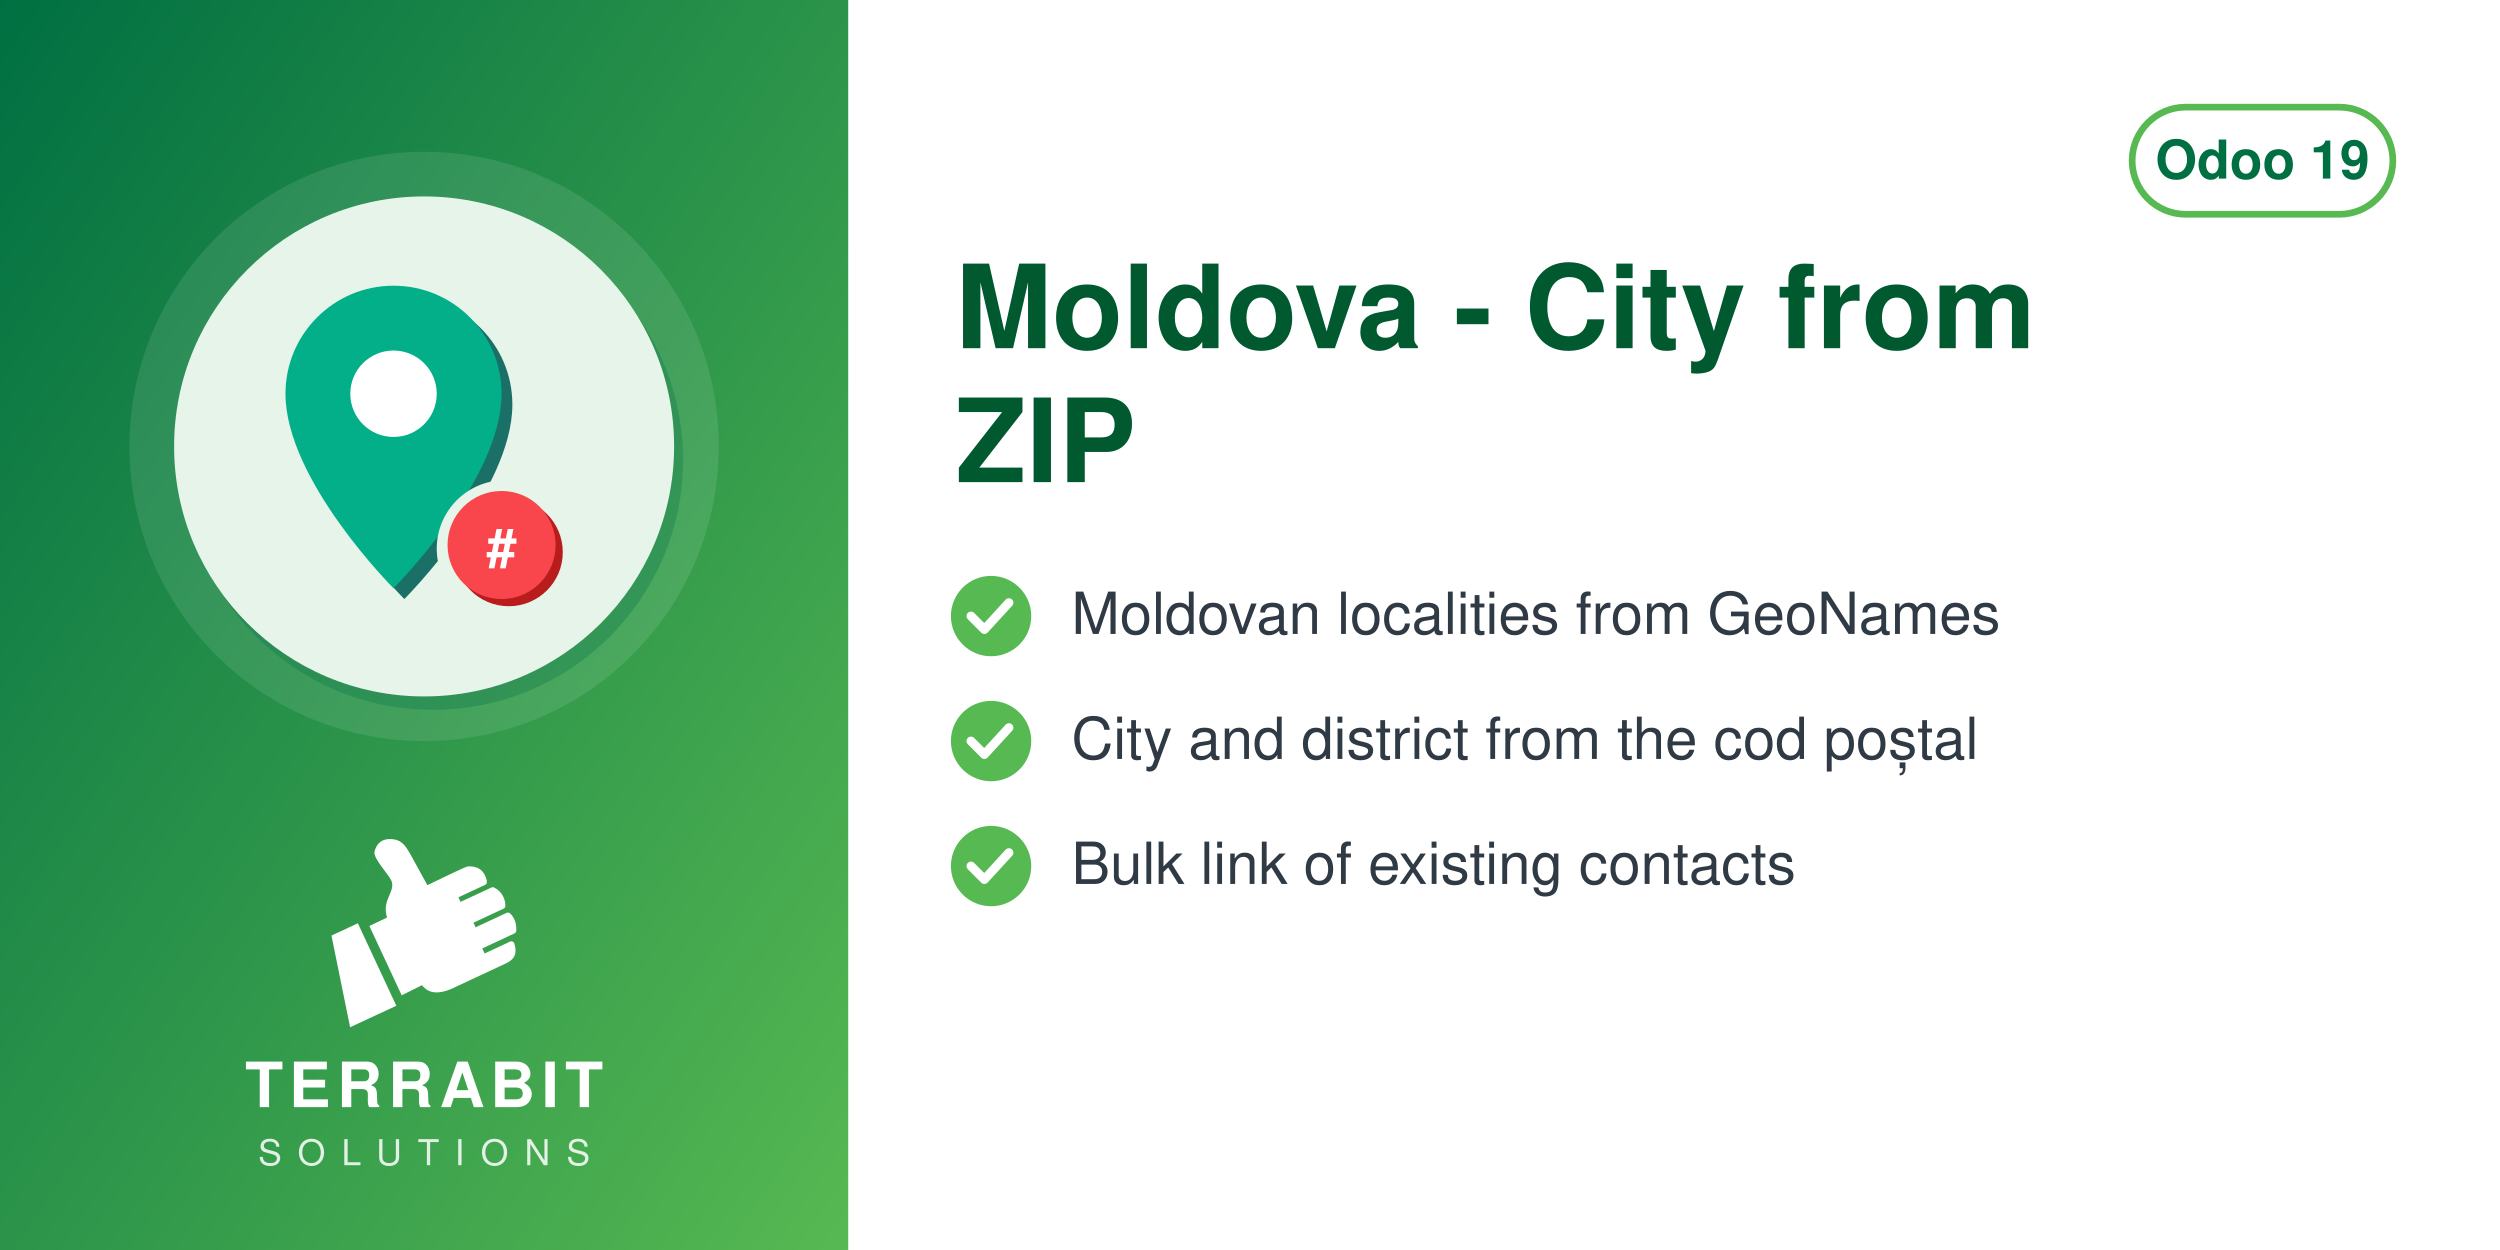
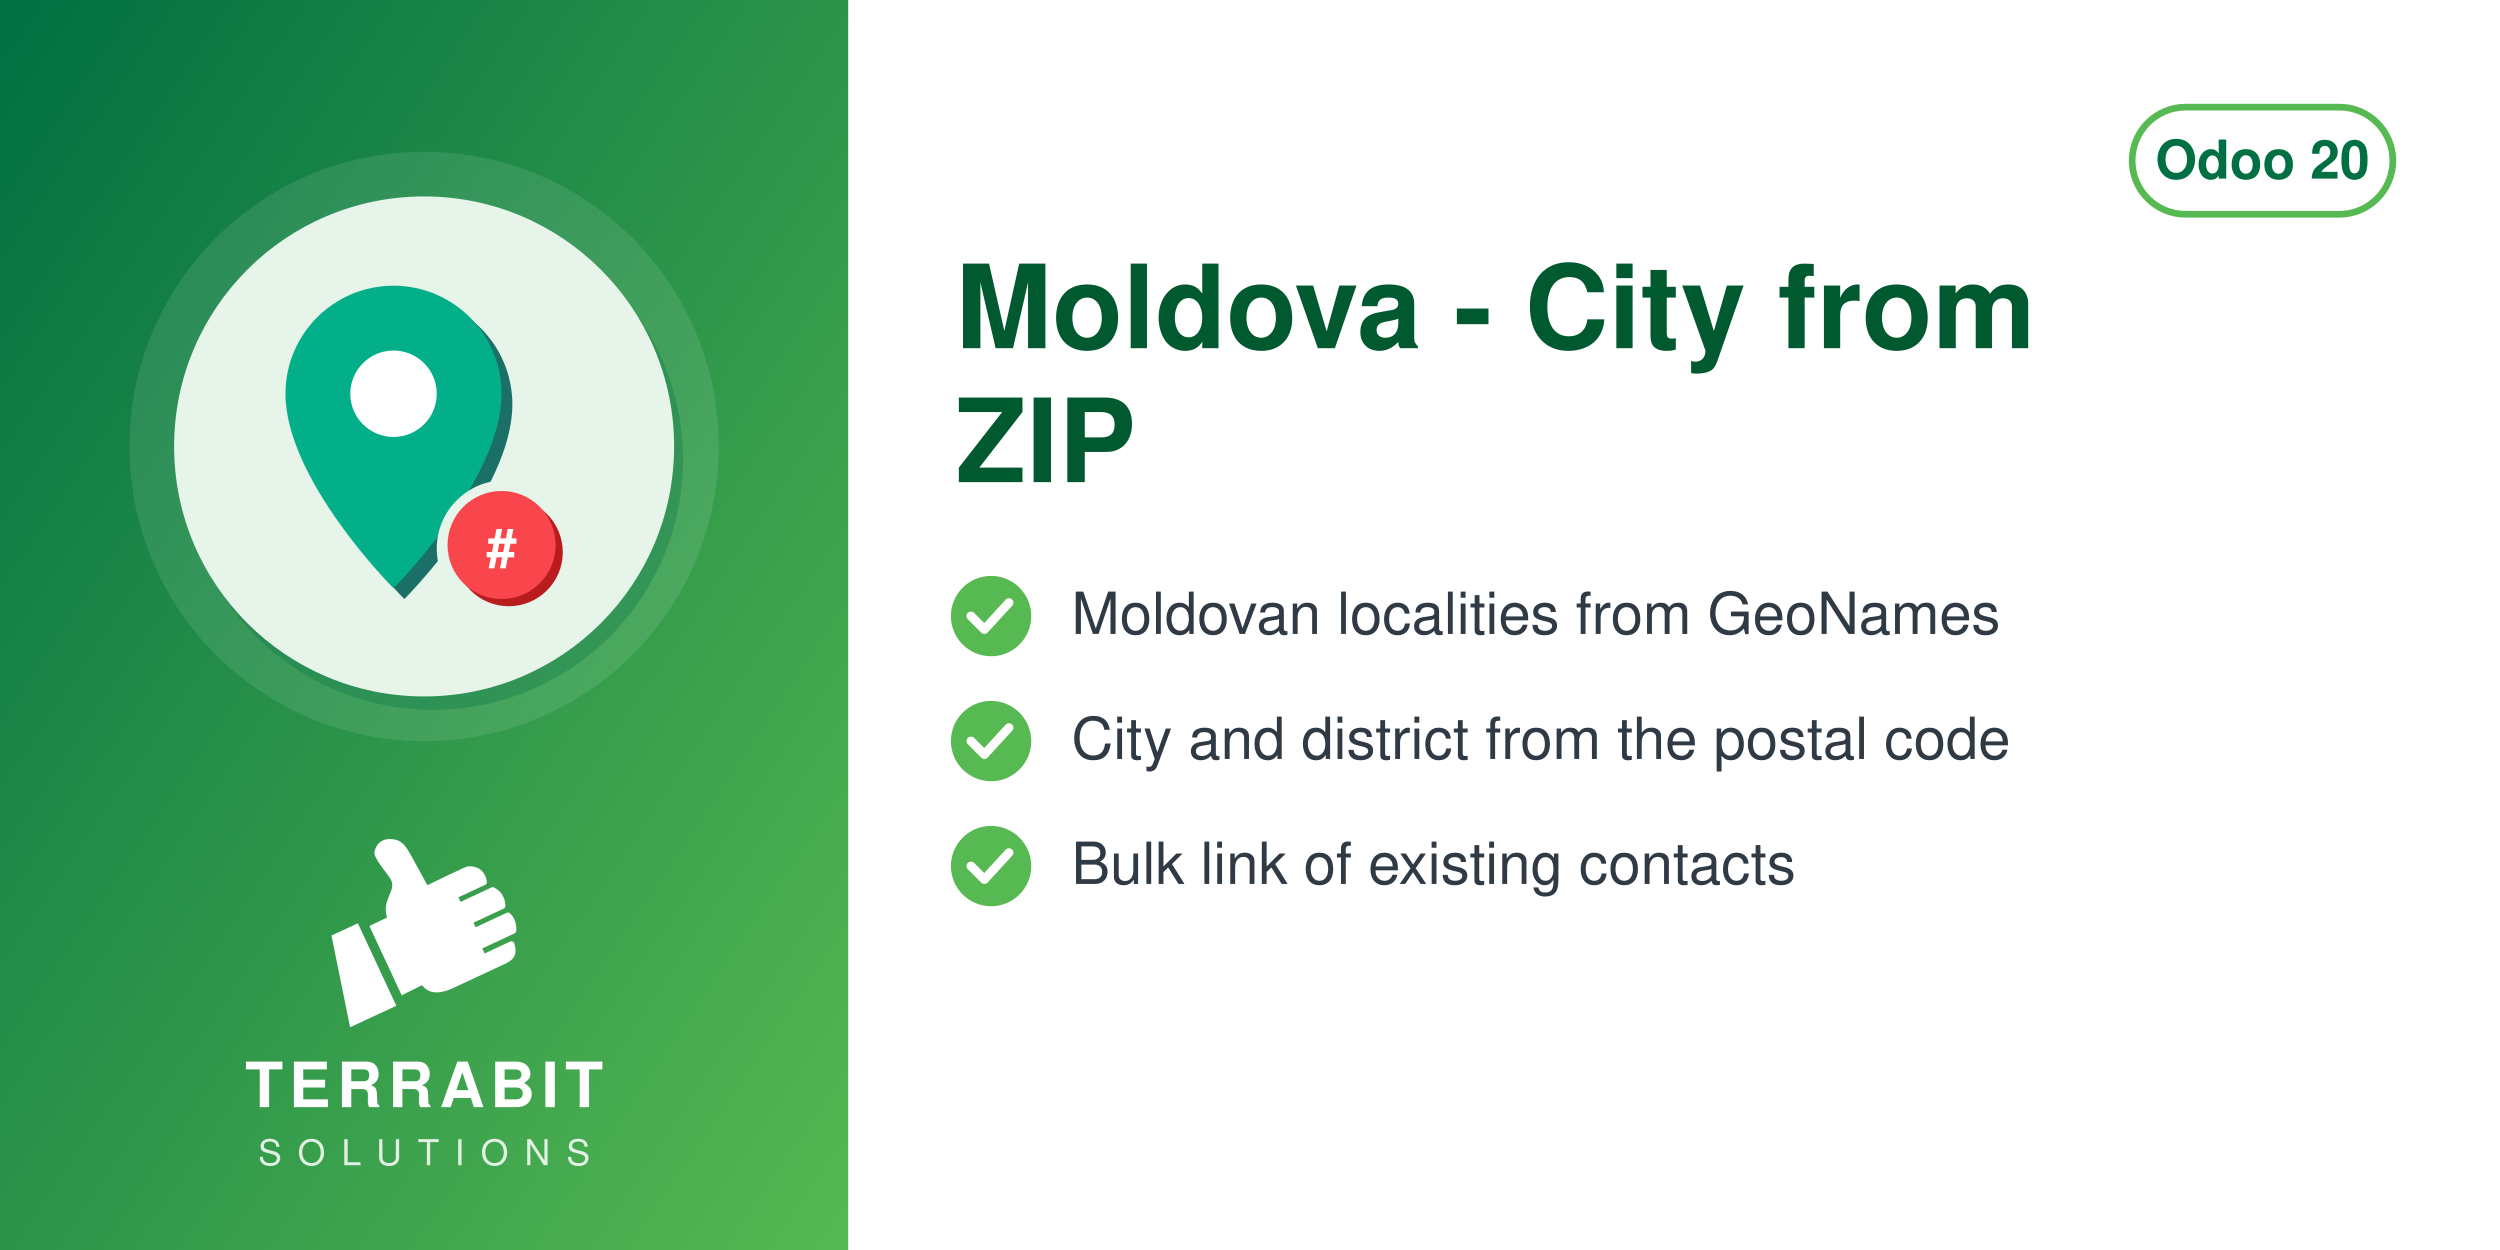
<svg xmlns="http://www.w3.org/2000/svg" width="560" height="280" viewBox="0 0 560 280">
  <defs>
    <linearGradient id="g" x1="0" y1="0" x2="1" y2="1">
      <stop offset="0" stop-color="#006F42" />
      <stop offset="1" stop-color="#57B952" />
    </linearGradient>
  </defs>
  <rect width="560" height="280" fill="#FFFFFF" />
  <rect width="190" height="280" fill="url(#g)" />
  <circle cx="95.0" cy="100" r="66" fill="white" opacity="0.10" />
  <circle cx="97.0" cy="103" r="56" fill="#006F42" opacity="0.30" />
  <circle cx="95.0" cy="100" r="56" fill="#E6F4EA" />
  <svg x="54.0" y="59.0" width="82" height="82" viewBox="0 0 100 100" preserveAspectRatio="xMidYMid meet">
    <g transform="translate(-3.61,2.16) scale(0.9838)">
      <defs>
        <mask id="mi-cut" maskUnits="userSpaceOnUse" x="-20" y="-20" width="140" height="140">
          <rect x="-20" y="-20" width="140" height="140" fill="#fff" />
          <circle cx="77" cy="77" r="19" fill="#000" />
        </mask>
      </defs>
      <g mask="url(#mi-cut)">
        <g transform="translate(3,3)" fill="#1A6F66">
          <path d="M46,4 a30,30 0 0 1 30,30 c0,24 -30,54 -30,54 c0,0 -30,-30 -30,-54 a30,30 0 0 1 30,-30z" />
        </g>
        <g fill="#03AF89">
          <path d="M46,4 a30,30 0 0 1 30,30 c0,24 -30,54 -30,54 c0,0 -30,-30 -30,-54 a30,30 0 0 1 30,-30z" />
        </g>
        <circle cx="46" cy="34" r="12" fill="#FFFFFF" />
      </g>
      <circle cx="78" cy="78" r="15" fill="#B91C1C" />
      <circle cx="76" cy="76" r="15" fill="#F9464C" />
      <text x="76" y="82" font-family="Helvetica, Arial, sans-serif" font-weight="bold" font-size="15" fill="#FFFFFF" text-anchor="middle">#</text>
    </g>
  </svg>
  <svg x="72.0" y="186" width="46" height="46" viewBox="4045 2535 3400 3400" preserveAspectRatio="xMidYMid meet">
    <path fill="#FFFFFF" d="M4648.32 4073.59l636.59 1365.17 -765.09 355.96 -308.63 -1517.87 437.13 -203.26zm725.61 1192.32l336.75 -167.88c105.65,140.85 282.69,170.72 576.82,18.8l819.92 -382.33c181.4,-90.13 164.26,-214.57 130.07,-328.43 -4.28,-14.25 -13.68,-24.81 -27.34,-30.7 -13.67,-5.89 -27.61,-5.11 -41.09,1.18l-422.32 196.93 -39.04 -83.72 538.07 -250.91c16.64,-7.76 24.7,-27.69 25.58,-46.04 6.48,-134.33 -44.36,-230.89 -105.84,-285.23 -15.2,-13.44 -35.71,-15.59 -54.12,-7l-513.92 239.64 -35.6 -76.34 506.31 -236.1c17.69,-8.25 22.52,-36.93 21.83,-56.45 -4.1,-117.31 -67.62,-232.74 -187.72,-290.66 -13.94,-6.72 -28.64,-6.36 -42.69,0.19l-511.21 238.38 -35.37 -75.86 448.98 -209.36c20.44,-9.53 25.81,-42.28 21.02,-64.32 -41.02,-189.07 -167.92,-247.8 -318.14,-237.87 -29.39,1.94 -589.86,273.16 -665.95,310.54l-281.84 -513.57c-59.06,-93.13 -112.7,-221.7 -276.47,-245.13 -211.24,-30.22 -291.56,94.38 -316.89,203.13 -25.32,108.75 223.84,365.99 276.05,473.69 85.52,184.27 -161.86,318.11 -68.41,617.99l-292.54 139.94 535.09 1147.51z" />
  </svg>
  <text x="95.0" y="248" text-anchor="middle" font-family="Helvetica,Arial,sans-serif" font-size="14" font-weight="800" letter-spacing="1.4" fill="white">TERRABIT</text>
  <text x="95.0" y="261" text-anchor="middle" font-family="Helvetica,Arial,sans-serif" font-size="8" font-weight="500" letter-spacing="3.6" fill="white" opacity="0.85">SOLUTIONS</text>
  <g>
    <rect x="477.6" y="24" width="58.4" height="24" rx="12" fill="none" stroke="#57B952" stroke-width="1.5" />
-     <text x="506.8" y="40" text-anchor="middle" font-family="Helvetica,Arial,sans-serif" font-size="12" font-weight="700" fill="#006F42">Odoo 19</text>
+     <text x="506.8" y="40" text-anchor="middle" font-family="Helvetica,Arial,sans-serif" font-size="12" font-weight="700" fill="#006F42">Odoo 20</text>
  </g>
  <text x="214" y="78" font-family="Helvetica,Arial,sans-serif" font-size="26" font-weight="700" fill="#00592F">Moldova - City from</text>
  <text x="214" y="108" font-family="Helvetica,Arial,sans-serif" font-size="26" font-weight="700" fill="#00592F">ZIP</text>
  <circle cx="222" cy="138" r="9" fill="#57B952" />
  <path d="M217.5 138 l3 3 l5.5 -6" fill="none" stroke="white" stroke-width="2" stroke-linecap="round" stroke-linejoin="round" />
  <text x="240" y="142" font-family="Helvetica,Arial,sans-serif" font-size="13" fill="#2F3A45">Moldovan localities from GeoNames</text>
  <circle cx="222" cy="166" r="9" fill="#57B952" />
  <path d="M217.5 166 l3 3 l5.5 -6" fill="none" stroke="white" stroke-width="2" stroke-linecap="round" stroke-linejoin="round" />
-   <text x="240" y="170" font-family="Helvetica,Arial,sans-serif" font-size="13" fill="#2F3A45">City and district from the cod poștal</text>
+   <text x="240" y="170" font-family="Helvetica,Arial,sans-serif" font-size="13" fill="#2F3A45">City and district from the postal code</text>
  <circle cx="222" cy="194" r="9" fill="#57B952" />
  <path d="M217.5 194 l3 3 l5.5 -6" fill="none" stroke="white" stroke-width="2" stroke-linecap="round" stroke-linejoin="round" />
  <text x="240" y="198" font-family="Helvetica,Arial,sans-serif" font-size="13" fill="#2F3A45">Bulk link of existing contacts</text>
</svg>
